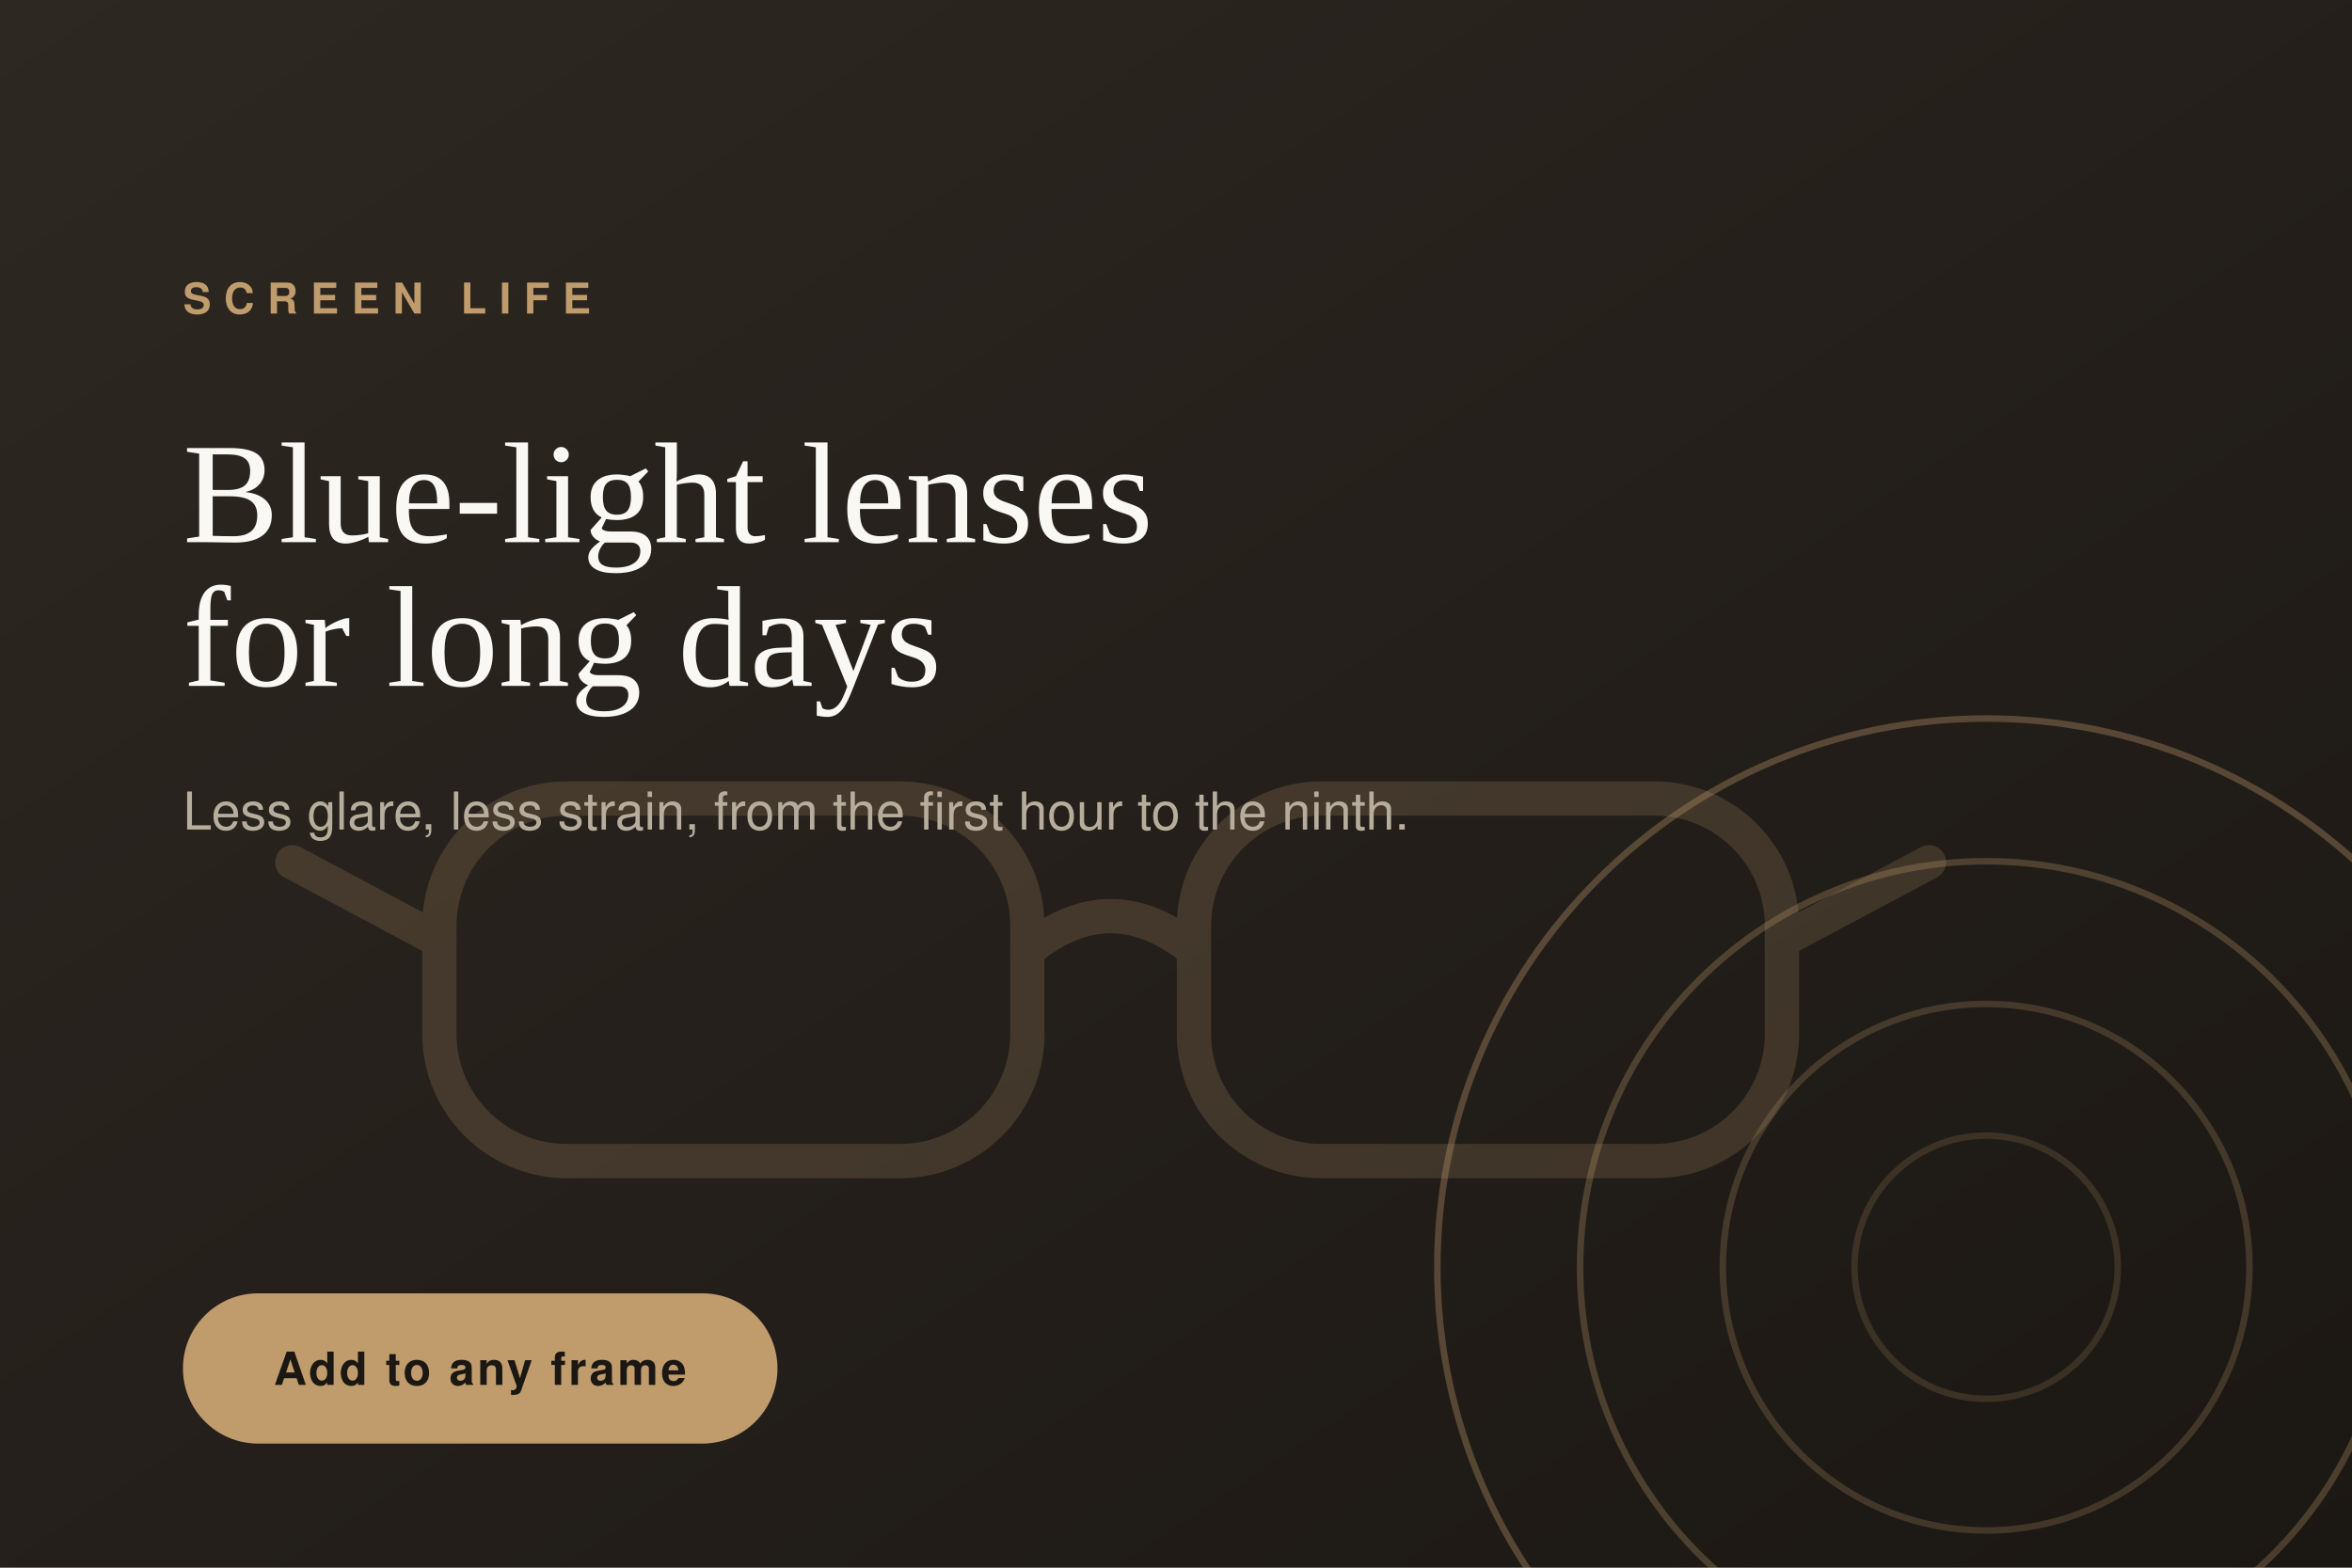
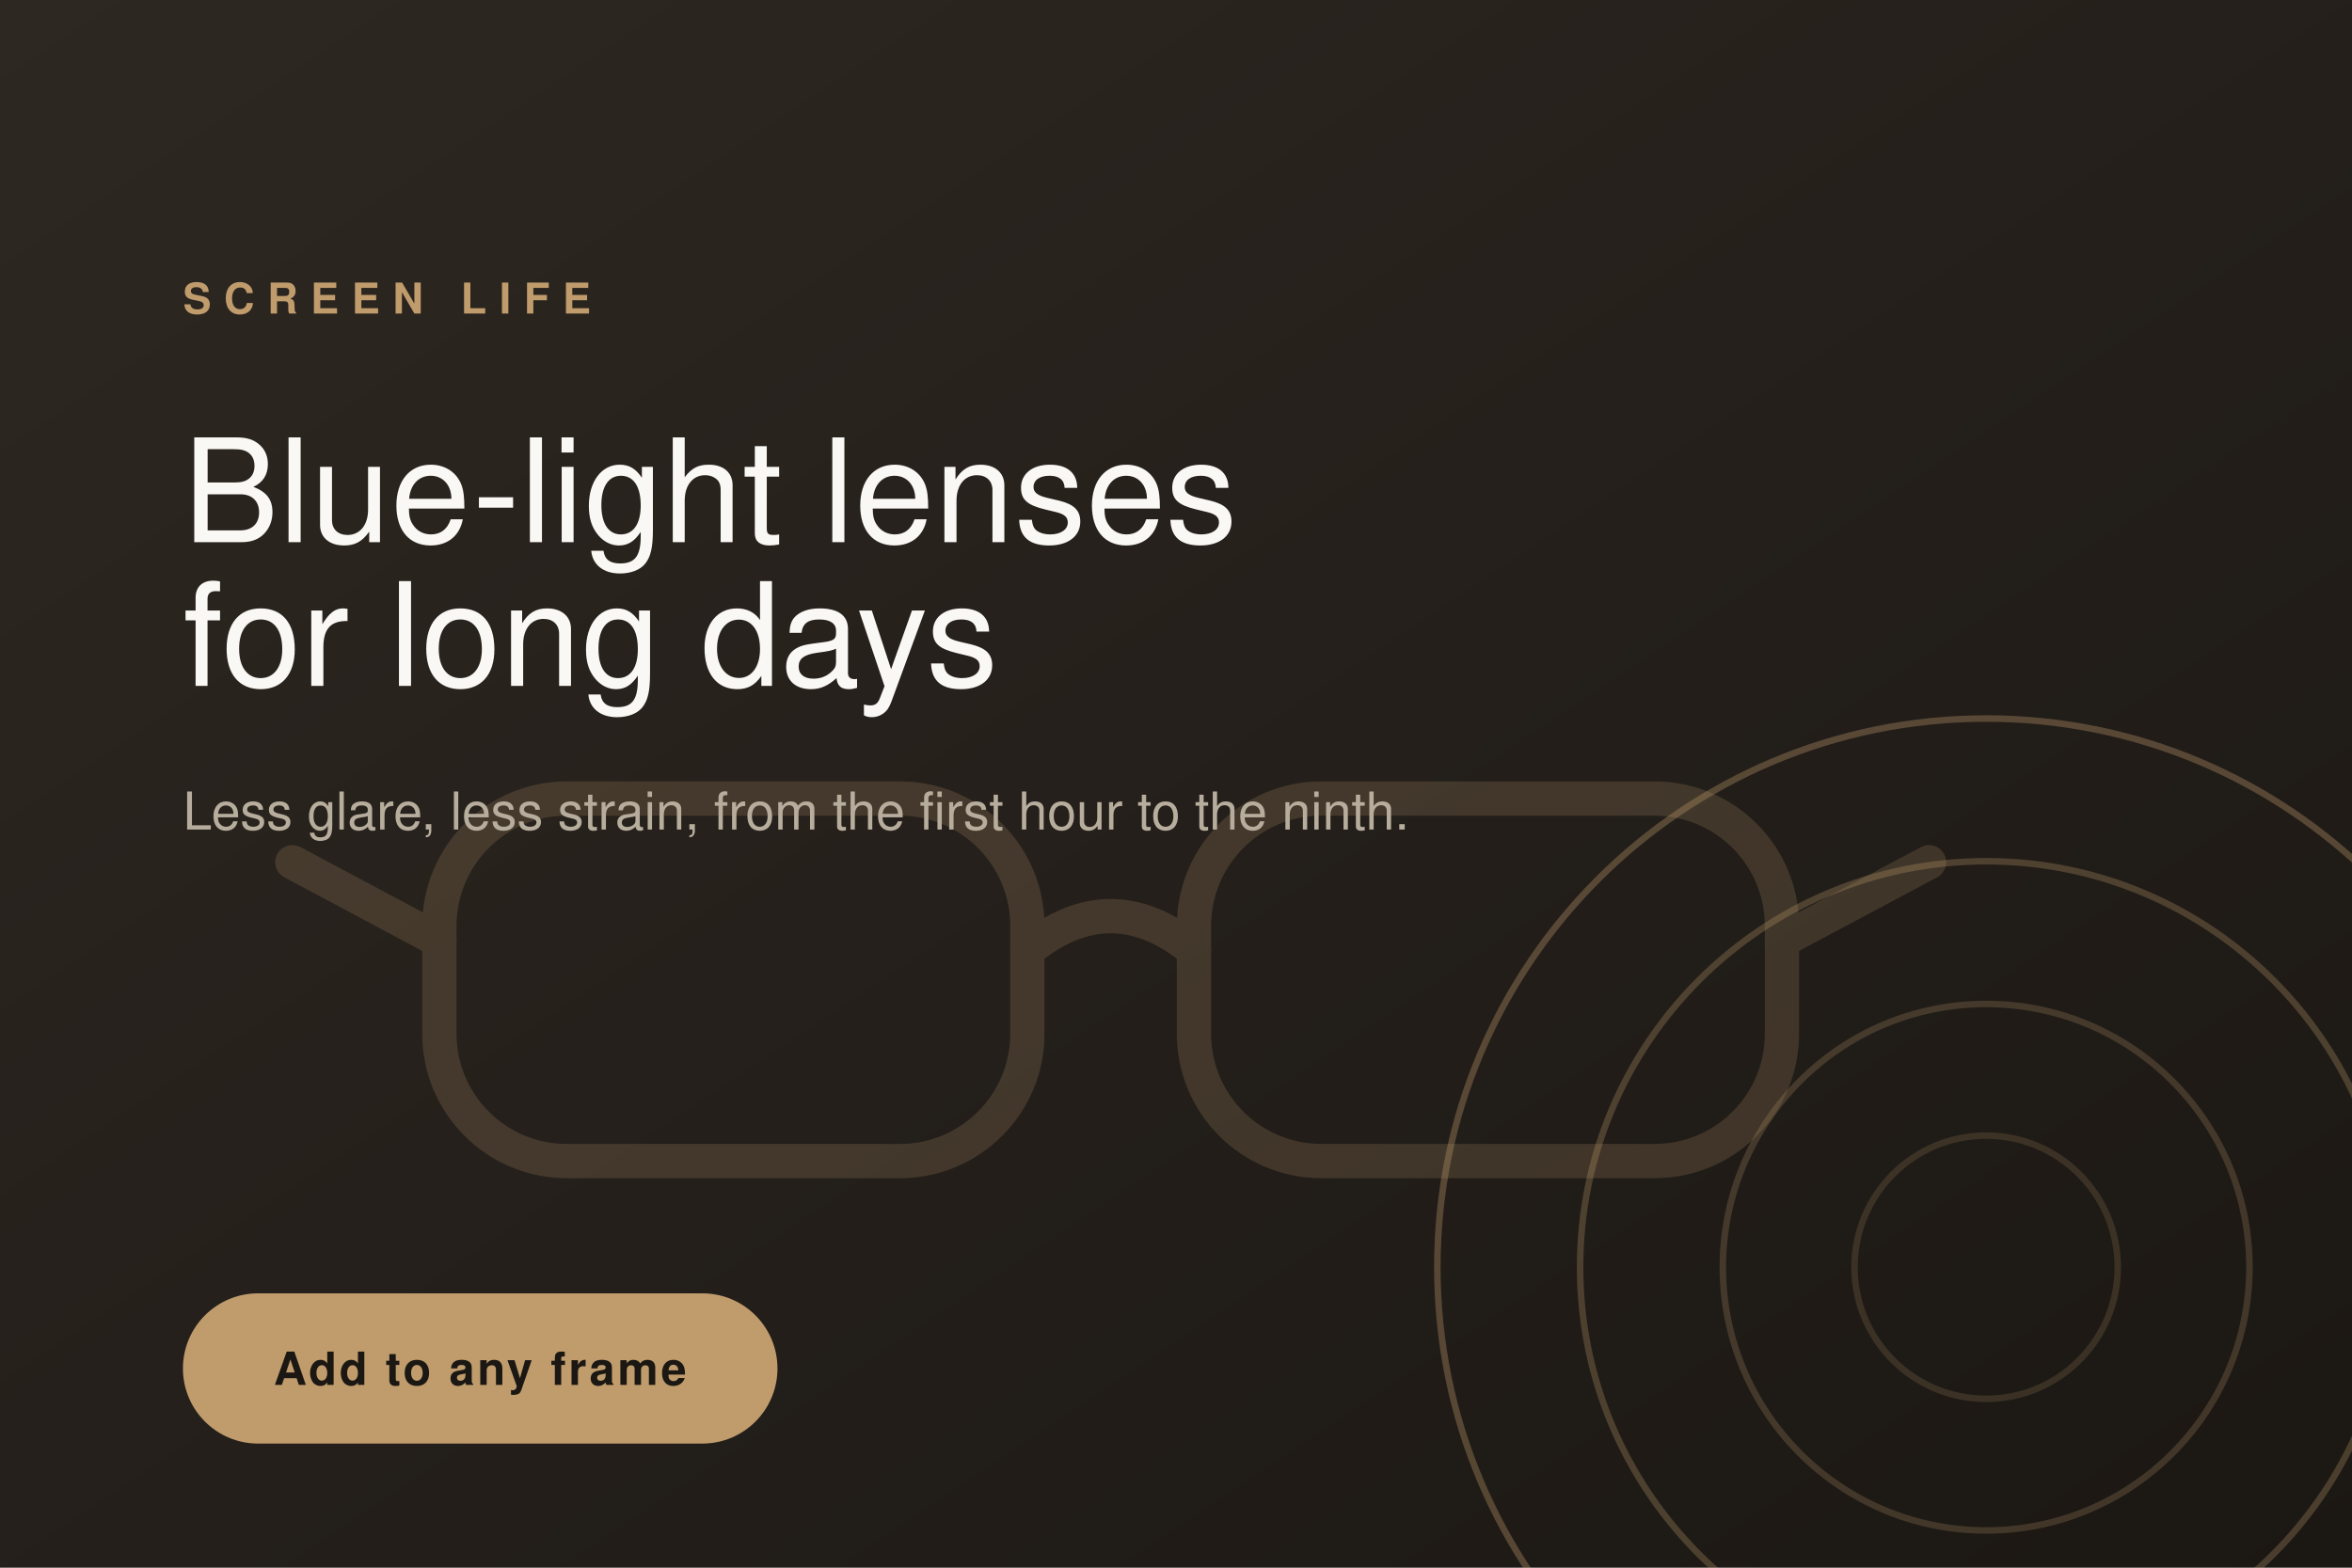
<svg xmlns="http://www.w3.org/2000/svg" viewBox="0 0 720 480" width="720" height="480" role="img">
  <defs>
    <linearGradient id="bg" x1="0" y1="0" x2="1" y2="1">
      <stop offset="0" stop-color="#2E2822" />
      <stop offset="1" stop-color="#1B1713" />
    </linearGradient>
  </defs>
  <rect width="720" height="480" fill="url(#bg)" />
  <circle cx="608" cy="388" r="168.0" fill="none" stroke="#C09C6C" stroke-width="2" opacity="0.340" />
  <circle cx="608" cy="388" r="124.3" fill="none" stroke="#C09C6C" stroke-width="2" opacity="0.286" />
  <circle cx="608" cy="388" r="80.6" fill="none" stroke="#C09C6C" stroke-width="2" opacity="0.231" />
  <circle cx="608" cy="388" r="40.3" fill="none" stroke="#C09C6C" stroke-width="2" opacity="0.177" />
  <g fill="none" stroke="#C09C6C" stroke-width="10.5" opacity="0.2" stroke-linecap="round">
    <rect x="134.5" y="244.5" width="180.0" height="111.0" rx="39.0" />
    <rect x="365.5" y="244.5" width="180.0" height="111.0" rx="39.0" />
    <path d="M314.5 291.0 q 25.5 -21.0 51.0 0" />
    <path d="M134.5 288.0 l -45.0 -24.0" />
    <path d="M545.5 288.0 l 45.0 -24.0" />
  </g>
  <text x="56" y="96" font-family="'Helvetica Neue',Helvetica,Arial,sans-serif" font-size="13" font-weight="700" fill="#C09C6C" text-anchor="start" letter-spacing="0.30em">SCREEN LIFE</text>
-   <text x="56" y="166" font-family="Georgia,'Times New Roman',serif" font-size="44" font-weight="400" fill="#FAF8F4" text-anchor="start">Blue-light lenses</text>
-   <text x="56" y="210" font-family="Georgia,'Times New Roman',serif" font-size="44" font-weight="400" fill="#FAF8F4" text-anchor="start">for long days</text>
+   <text x="56" y="166" font-family="'Helvetica Neue',Helvetica,Arial,sans-serif" font-size="44" font-weight="400" fill="#FAF8F4" text-anchor="start">Blue-light lenses</text>
+   <text x="56" y="210" font-family="'Helvetica Neue',Helvetica,Arial,sans-serif" font-size="44" font-weight="400" fill="#FAF8F4" text-anchor="start">for long days</text>
  <text x="56" y="254" font-family="'Helvetica Neue',Helvetica,Arial,sans-serif" font-size="16" font-weight="400" fill="#B7AD9D" text-anchor="start">Less glare, less strain, from the first hour to the ninth.</text>
  <g>
    <rect x="56" y="396" width="182" height="46" rx="23.0" fill="#C09C6C" />
    <text x="146.96" y="424.04" font-family="'Helvetica Neue',Helvetica,Arial,sans-serif" font-size="14" font-weight="700" fill="#1B1713" text-anchor="middle" letter-spacing="0.06em">Add to any frame</text>
  </g>
</svg>
